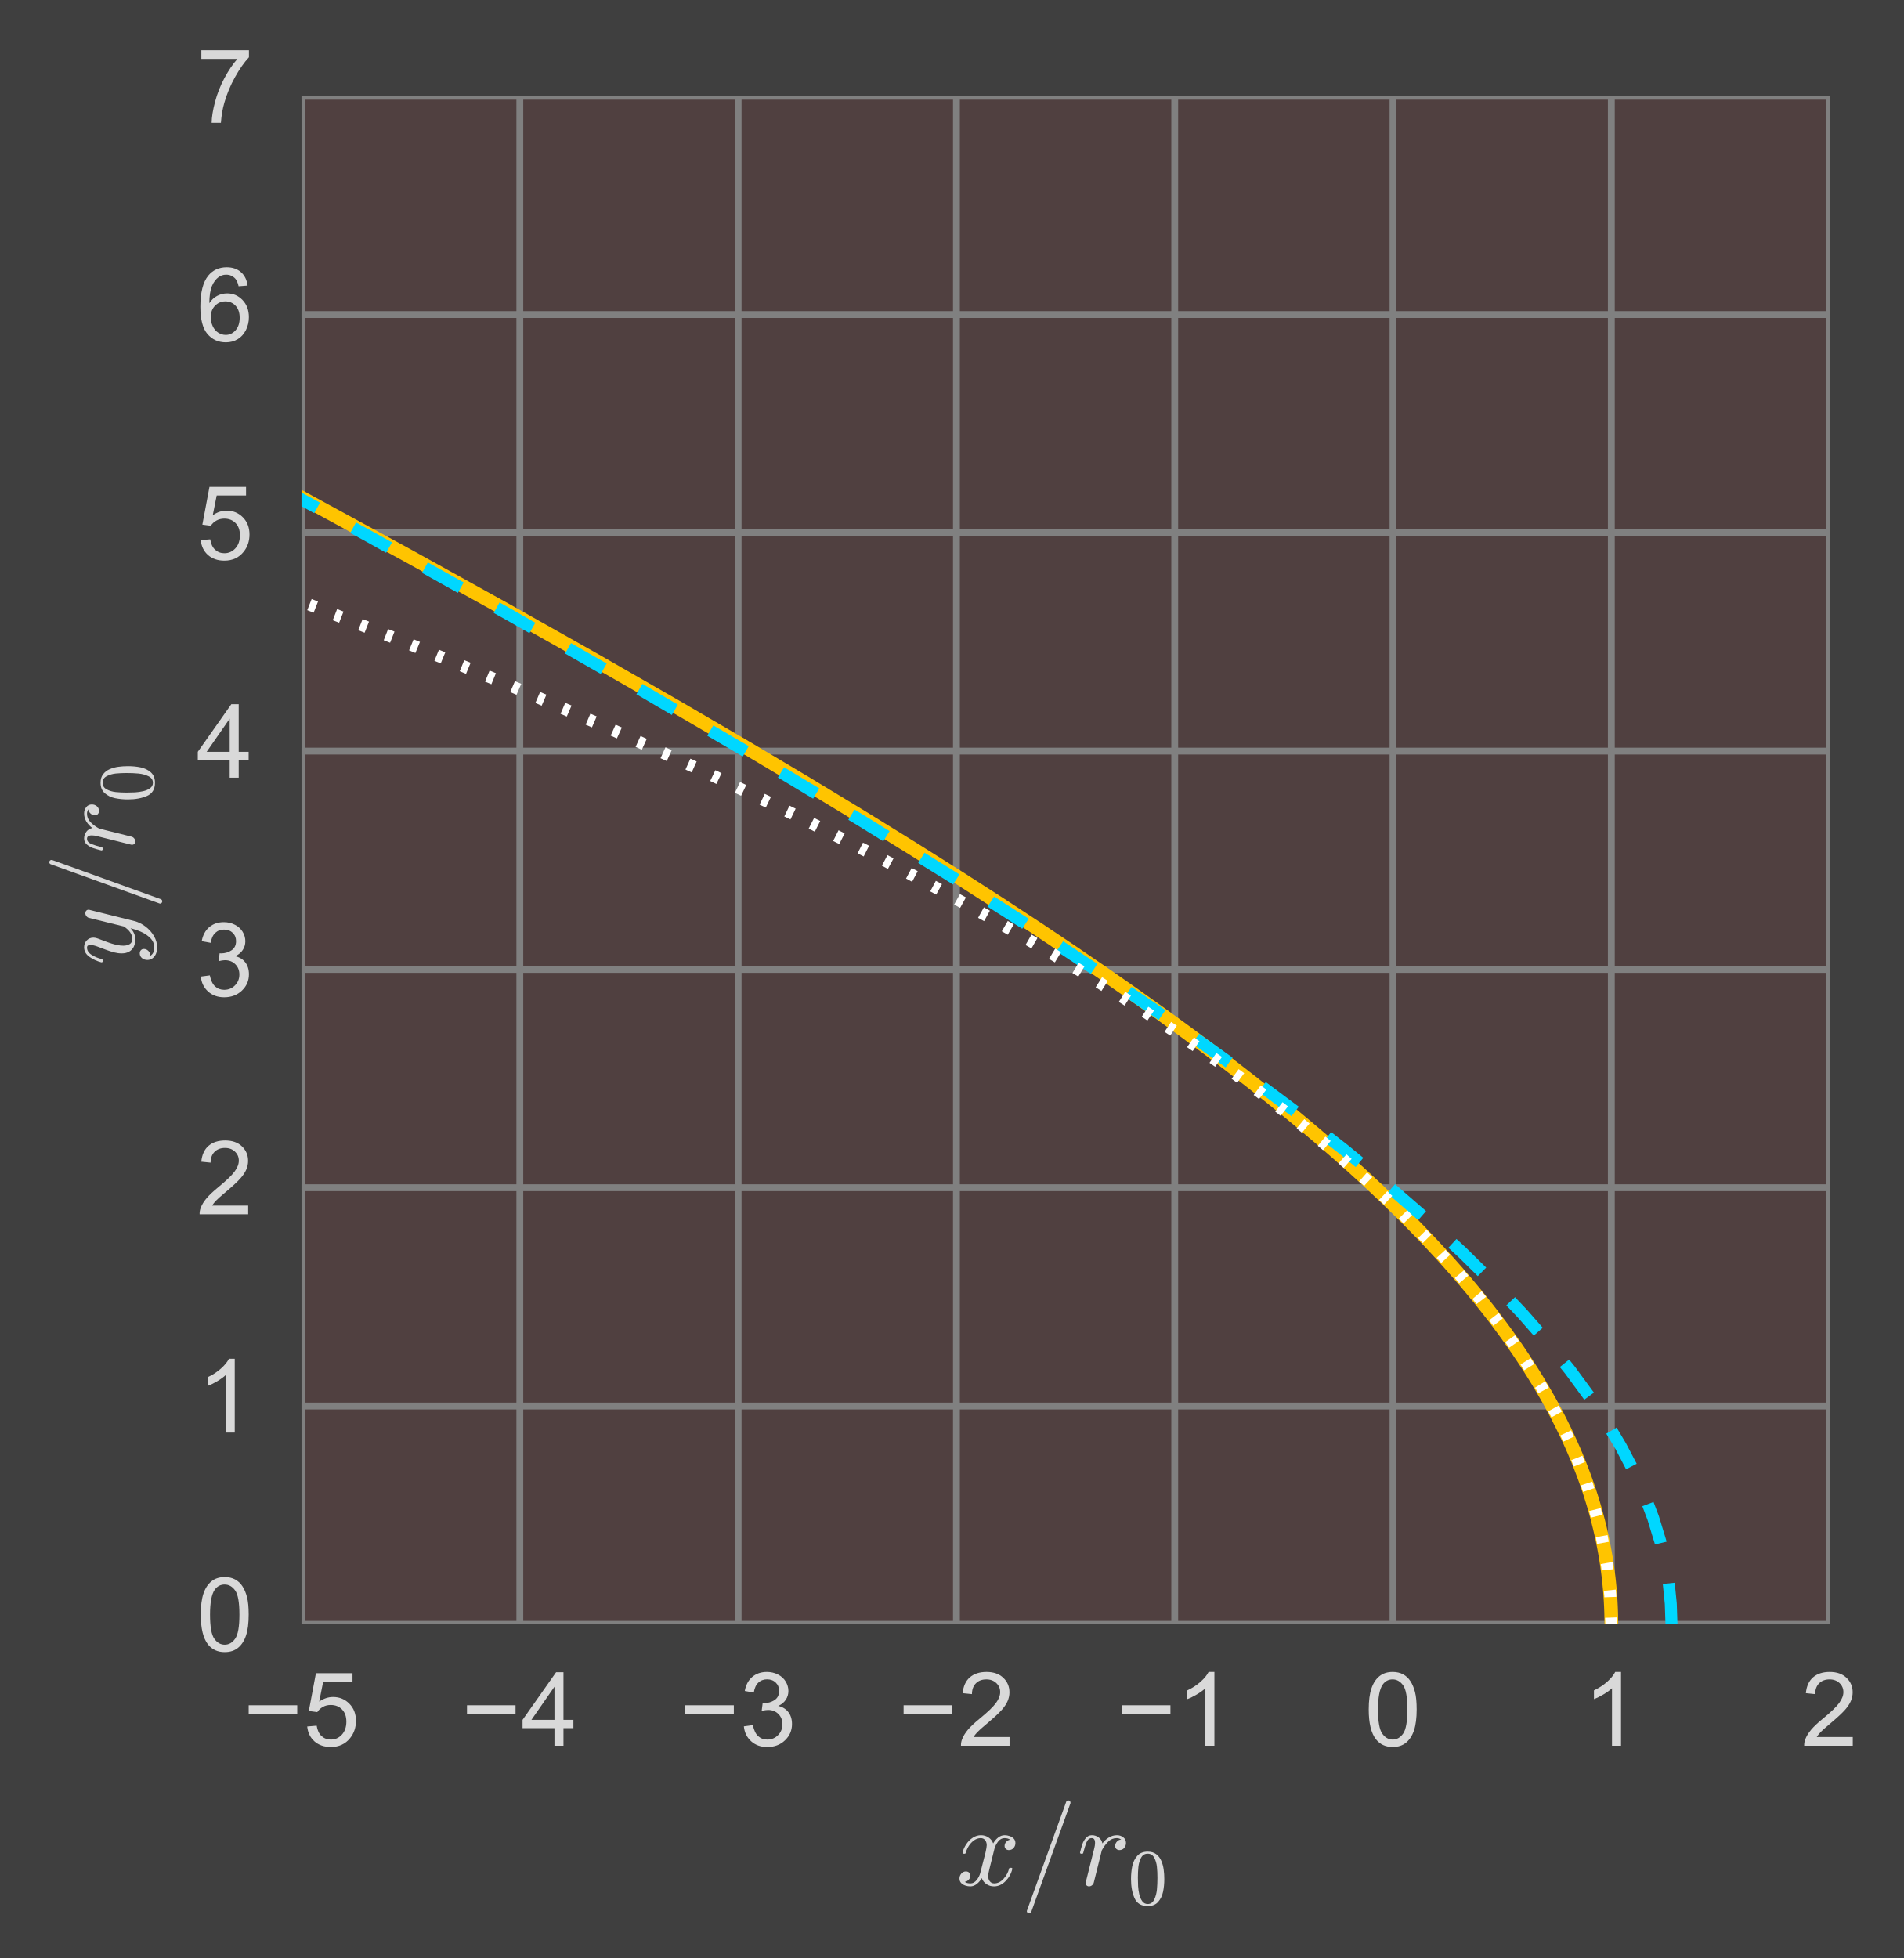
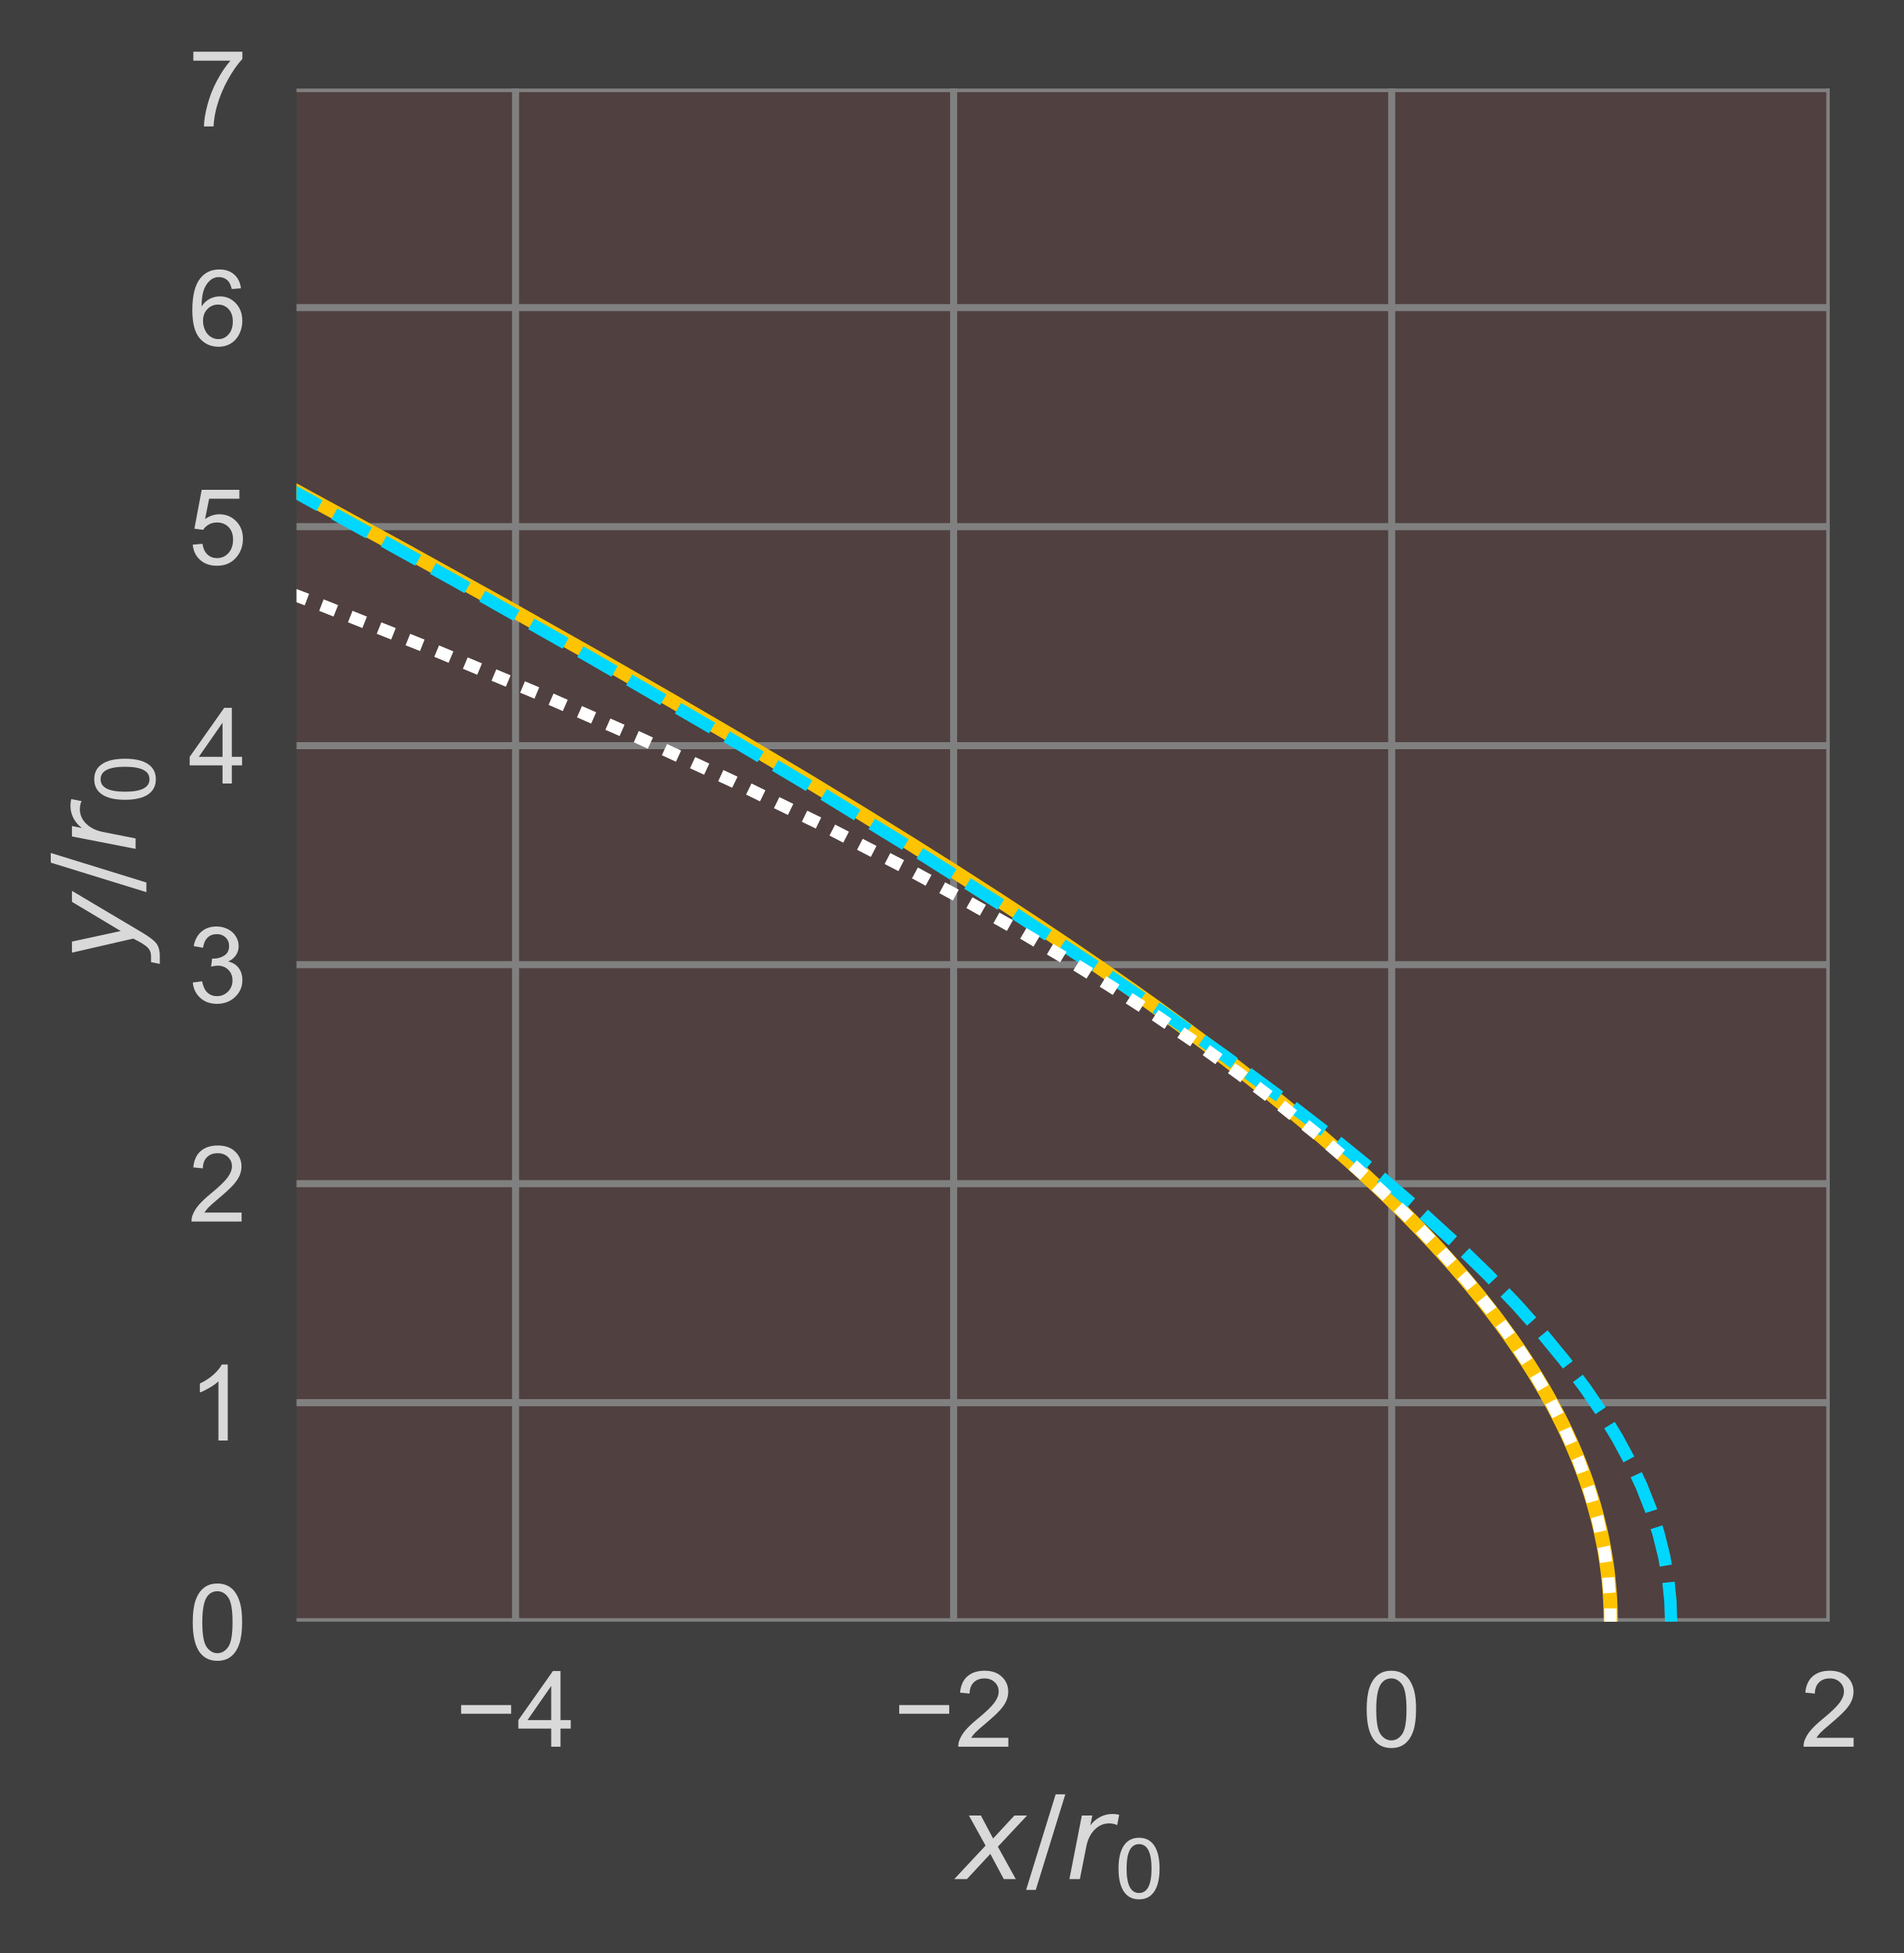
- <svg xmlns="http://www.w3.org/2000/svg" xmlns:xlink="http://www.w3.org/1999/xlink" height="286pt" version="1.1" viewBox="0 0 278 286" width="278pt">
+ <svg xmlns="http://www.w3.org/2000/svg" xmlns:xlink="http://www.w3.org/1999/xlink" height="277pt" version="1.1" viewBox="0 0 270 277" width="270pt">
  <defs>
    <style type="text/css">
- *{stroke-linecap:butt;stroke-linejoin:round;stroke-miterlimit:100000;}
+ *{stroke-linecap:butt;stroke-linejoin:round;}
  </style>
  </defs>
  <g id="figure_1">
    <g id="patch_1">
-       <path d="M 0 286.677  L 278.612 286.677  L 278.612 0  L 0 0  z " style="fill:#3f3f3f;" />
+       <path d="M 0 277.016  L 270.862 277.016  L 270.862 0  L 0 0  z " style="fill:#3f3f3f;" />
    </g>
    <g id="axes_1">
      <g id="patch_2">
-         <path d="M 44.041 237.259  L 267.241 237.259  L 267.241 14.059  L 44.041 14.059  z " style="fill:#504040;" />
+         <path d="M 42.051 230.008  L 259.491 230.008  L 259.491 12.568  L 42.051 12.568  z " style="fill:#504040;" />
      </g>
      <g id="matplotlib.axis_1">
        <g id="xtick_1">
          <g id="line2d_1">
-             <path clip-path="url(#p772f0910ed)" d="M 44.041 237.259  L 44.041 14.059  " style="fill:none;stroke:#808080;stroke-linecap:round;" />
+             <path clip-path="url(#p43f43f59b5)" d="M 73.114 230.008  L 73.114 12.568  " style="fill:none;stroke:#808080;stroke-linecap:round;" />
          </g>
          <g id="line2d_2" />
-           <g id="line2d_3" />
          <g id="text_1">
            <defs>
-               <path d="M 4.156 18.75  L 13.375 19.531  Q 14.406 12.797 18.141 9.391  Q 21.875 6 27.156 6  Q 33.5 6 37.891 10.781  Q 42.281 15.578 42.281 23.484  Q 42.281 31 38.062 35.344  Q 33.844 39.703 27 39.703  Q 22.75 39.703 19.328 37.766  Q 15.922 35.844 13.969 32.766  L 5.719 33.844  L 12.641 70.609  L 48.25 70.609  L 48.25 62.203  L 19.672 62.203  L 15.828 42.969  Q 22.266 47.469 29.344 47.469  Q 38.719 47.469 45.156 40.969  Q 51.609 34.469 51.609 24.266  Q 51.609 14.547 45.953 7.469  Q 39.062 -1.219 27.156 -1.219  Q 17.391 -1.219 11.203 4.25  Q 5.031 9.719 4.156 18.75  " id="ArialMT-35" />
              <path d="M 52.828 31.203  L 5.562 31.203  L 5.562 39.406  L 52.828 39.406  z " id="ArialMT-2212" />
-             </defs>
-             <g style="fill:#d9d9d9;" transform="translate(35.49023 254.9957)scale(0.15 -0.15)">
-               <use xlink:href="#ArialMT-2212" />
-               <use x="58.398" xlink:href="#ArialMT-35" />
-             </g>
-           </g>
-         </g>
-         <g id="xtick_2">
-           <g id="line2d_4">
-             <path clip-path="url(#p772f0910ed)" d="M 75.927 237.259  L 75.927 14.059  " style="fill:none;stroke:#808080;stroke-linecap:round;" />
-           </g>
-           <g id="line2d_5" />
-           <g id="line2d_6" />
-           <g id="text_2">
-             <defs>
              <path d="M 32.328 0  L 32.328 17.141  L 1.266 17.141  L 1.266 25.203  L 33.938 71.578  L 41.109 71.578  L 41.109 25.203  L 50.781 25.203  L 50.781 17.141  L 41.109 17.141  L 41.109 0  z M 32.328 25.203  L 32.328 57.469  L 9.906 25.203  z " id="ArialMT-34" />
            </defs>
-             <g style="fill:#d9d9d9;" transform="translate(67.37595 254.9957)scale(0.15 -0.15)">
+             <g style="fill:#d9d9d9;" transform="translate(64.56309 247.7451)scale(0.15 -0.15)">
              <use xlink:href="#ArialMT-2212" />
              <use x="58.398" xlink:href="#ArialMT-34" />
            </g>
          </g>
        </g>
-         <g id="xtick_3">
-           <g id="line2d_7">
-             <path clip-path="url(#p772f0910ed)" d="M 107.813 237.259  L 107.813 14.059  " style="fill:none;stroke:#808080;stroke-linecap:round;" />
-           </g>
-           <g id="line2d_8" />
-           <g id="line2d_9" />
-           <g id="text_3">
-             <defs>
-               <path d="M 4.203 18.891  L 12.984 20.062  Q 14.5 12.594 18.141 9.297  Q 21.781 6 27 6  Q 33.203 6 37.469 10.297  Q 41.75 14.594 41.75 20.953  Q 41.75 27 37.797 30.922  Q 33.844 34.859 27.734 34.859  Q 25.25 34.859 21.531 33.891  L 22.516 41.609  Q 23.391 41.5 23.922 41.5  Q 29.547 41.5 34.031 44.422  Q 38.531 47.359 38.531 53.469  Q 38.531 58.297 35.25 61.469  Q 31.984 64.656 26.812 64.656  Q 21.688 64.656 18.266 61.422  Q 14.844 58.203 13.875 51.766  L 5.078 53.328  Q 6.688 62.156 12.391 67.016  Q 18.109 71.875 26.609 71.875  Q 32.469 71.875 37.391 69.359  Q 42.328 66.844 44.938 62.5  Q 47.562 58.156 47.562 53.266  Q 47.562 48.641 45.062 44.828  Q 42.578 41.016 37.703 38.766  Q 44.047 37.312 47.562 32.688  Q 51.078 28.078 51.078 21.141  Q 51.078 11.766 44.234 5.25  Q 37.406 -1.266 26.953 -1.266  Q 17.531 -1.266 11.297 4.344  Q 5.078 9.969 4.203 18.891  " id="ArialMT-33" />
-             </defs>
-             <g style="fill:#d9d9d9;" transform="translate(99.26166 254.9957)scale(0.15 -0.15)">
-               <use xlink:href="#ArialMT-2212" />
-               <use x="58.398" xlink:href="#ArialMT-33" />
-             </g>
-           </g>
-         </g>
-         <g id="xtick_4">
-           <g id="line2d_10">
-             <path clip-path="url(#p772f0910ed)" d="M 139.699 237.259  L 139.699 14.059  " style="fill:none;stroke:#808080;stroke-linecap:round;" />
-           </g>
-           <g id="line2d_11" />
-           <g id="line2d_12" />
-           <g id="text_4">
+         <g id="xtick_2">
+           <g id="line2d_3">
+             <path clip-path="url(#p43f43f59b5)" d="M 135.24 230.008  L 135.24 12.568  " style="fill:none;stroke:#808080;stroke-linecap:round;" />
+           </g>
+           <g id="line2d_4" />
+           <g id="text_2">
            <defs>
              <path d="M 50.344 8.453  L 50.344 0  L 3.031 0  Q 2.938 3.172 4.047 6.109  Q 5.859 10.938 9.828 15.625  Q 13.812 20.312 21.344 26.469  Q 33.016 36.031 37.109 41.625  Q 41.219 47.219 41.219 52.203  Q 41.219 57.422 37.469 61  Q 33.734 64.594 27.734 64.594  Q 21.391 64.594 17.578 60.781  Q 13.766 56.984 13.719 50.25  L 4.688 51.172  Q 5.609 61.281 11.656 66.578  Q 17.719 71.875 27.938 71.875  Q 38.234 71.875 44.234 66.156  Q 50.25 60.453 50.25 52  Q 50.25 47.703 48.484 43.547  Q 46.734 39.406 42.656 34.812  Q 38.578 30.219 29.109 22.219  Q 21.188 15.578 18.938 13.203  Q 16.703 10.844 15.234 8.453  z " id="ArialMT-32" />
            </defs>
-             <g style="fill:#d9d9d9;" transform="translate(131.1474 254.9957)scale(0.15 -0.15)">
+             <g style="fill:#d9d9d9;" transform="translate(126.6888 247.7451)scale(0.15 -0.15)">
              <use xlink:href="#ArialMT-2212" />
              <use x="58.398" xlink:href="#ArialMT-32" />
            </g>
          </g>
        </g>
-         <g id="xtick_5">
-           <g id="line2d_13">
-             <path clip-path="url(#p772f0910ed)" d="M 171.584 237.259  L 171.584 14.059  " style="fill:none;stroke:#808080;stroke-linecap:round;" />
-           </g>
-           <g id="line2d_14" />
-           <g id="line2d_15" />
-           <g id="text_5">
-             <defs>
-               <path d="M 37.25 0  L 28.469 0  L 28.469 56  Q 25.297 52.984 20.141 49.953  Q 14.984 46.922 10.891 45.406  L 10.891 53.906  Q 18.266 57.375 23.781 62.297  Q 29.297 67.234 31.594 71.875  L 37.25 71.875  z " id="ArialMT-31" />
-             </defs>
-             <g style="fill:#d9d9d9;" transform="translate(163.0331 254.9957)scale(0.15 -0.15)">
-               <use xlink:href="#ArialMT-2212" />
-               <use x="58.398" xlink:href="#ArialMT-31" />
-             </g>
-           </g>
-         </g>
-         <g id="xtick_6">
-           <g id="line2d_16">
-             <path clip-path="url(#p772f0910ed)" d="M 203.47 237.259  L 203.47 14.059  " style="fill:none;stroke:#808080;stroke-linecap:round;" />
-           </g>
-           <g id="line2d_17" />
-           <g id="line2d_18" />
-           <g id="text_6">
+         <g id="xtick_3">
+           <g id="line2d_5">
+             <path clip-path="url(#p43f43f59b5)" d="M 197.366 230.008  L 197.366 12.568  " style="fill:none;stroke:#808080;stroke-linecap:round;" />
+           </g>
+           <g id="line2d_6" />
+           <g id="text_3">
            <defs>
              <path d="M 4.156 35.297  Q 4.156 48 6.766 55.734  Q 9.375 63.484 14.516 67.672  Q 19.672 71.875 27.484 71.875  Q 33.25 71.875 37.594 69.547  Q 41.938 67.234 44.766 62.859  Q 47.609 58.5 49.219 52.219  Q 50.828 45.953 50.828 35.297  Q 50.828 22.703 48.234 14.969  Q 45.656 7.234 40.5 3  Q 35.359 -1.219 27.484 -1.219  Q 17.141 -1.219 11.234 6.203  Q 4.156 15.141 4.156 35.297  M 13.188 35.297  Q 13.188 17.672 17.312 11.828  Q 21.438 6 27.484 6  Q 33.547 6 37.672 11.859  Q 41.797 17.719 41.797 35.297  Q 41.797 52.984 37.672 58.781  Q 33.547 64.594 27.391 64.594  Q 21.344 64.594 17.719 59.469  Q 13.188 52.938 13.188 35.297  " id="ArialMT-30" />
            </defs>
-             <g style="fill:#d9d9d9;" transform="translate(199.2993 254.9957)scale(0.15 -0.15)">
+             <g style="fill:#d9d9d9;" transform="translate(193.195 247.7451)scale(0.15 -0.15)">
              <use xlink:href="#ArialMT-30" />
            </g>
          </g>
        </g>
-         <g id="xtick_7">
-           <g id="line2d_19">
-             <path clip-path="url(#p772f0910ed)" d="M 235.356 237.259  L 235.356 14.059  " style="fill:none;stroke:#808080;stroke-linecap:round;" />
-           </g>
-           <g id="line2d_20" />
-           <g id="line2d_21" />
-           <g id="text_7">
-             <g style="fill:#d9d9d9;" transform="translate(231.185 254.9957)scale(0.15 -0.15)">
-               <use xlink:href="#ArialMT-31" />
-             </g>
-           </g>
-         </g>
-         <g id="xtick_8">
-           <g id="line2d_22">
-             <path clip-path="url(#p772f0910ed)" d="M 267.241 237.259  L 267.241 14.059  " style="fill:none;stroke:#808080;stroke-linecap:round;" />
-           </g>
-           <g id="line2d_23" />
-           <g id="line2d_24" />
-           <g id="text_8">
-             <g style="fill:#d9d9d9;" transform="translate(263.0707 254.9957)scale(0.15 -0.15)">
+         <g id="xtick_4">
+           <g id="line2d_7">
+             <path clip-path="url(#p43f43f59b5)" d="M 259.491 230.008  L 259.491 12.568  " style="fill:none;stroke:#808080;stroke-linecap:round;" />
+           </g>
+           <g id="line2d_8" />
+           <g id="text_4">
+             <g style="fill:#d9d9d9;" transform="translate(255.3207 247.7451)scale(0.15 -0.15)">
              <use xlink:href="#ArialMT-32" />
            </g>
          </g>
        </g>
-         <g id="text_9">
+         <g id="text_5">
          <defs>
-             <path d="M 5.609 -23  Q 5.609 -22.703 5.719 -22.609  L 40.484 73.781  Q 40.672 74.359 41.156 74.672  Q 41.656 75 42.281 75  Q 43.172 75 43.719 74.453  Q 44.281 73.922 44.281 73  L 44.281 72.609  L 9.516 -23.781  Q 8.938 -25 7.625 -25  Q 6.781 -25 6.188 -24.406  Q 5.609 -23.828 5.609 -23  " id="Cmmi10-3d" />
-             <path d="M 7.719 1.703  Q 7.719 2.297 7.812 2.594  L 15.281 32.422  Q 16.016 35.203 16.016 37.312  Q 16.016 41.609 13.094 41.609  Q 9.969 41.609 8.453 37.859  Q 6.938 34.125 5.516 28.422  Q 5.516 28.125 5.219 27.953  Q 4.938 27.781 4.688 27.781  L 3.516 27.781  Q 3.172 27.781 2.922 28.141  Q 2.688 28.516 2.688 28.812  Q 3.766 33.156 4.766 36.172  Q 5.766 39.203 7.891 41.688  Q 10.016 44.188 13.188 44.188  Q 16.656 44.188 19.266 42.188  Q 21.875 40.188 22.516 36.922  Q 25.047 40.234 28.297 42.203  Q 31.547 44.188 35.406 44.188  Q 38.578 44.188 40.984 42.328  Q 43.406 40.484 43.406 37.312  Q 43.406 34.766 41.812 32.875  Q 40.234 31 37.594 31  Q 35.984 31 34.891 32  Q 33.797 33.016 33.797 34.625  Q 33.797 36.812 35.406 38.547  Q 37.016 40.281 39.109 40.281  Q 37.5 41.609 35.203 41.609  Q 30.906 41.609 27.734 38.547  Q 24.562 35.5 22.016 30.812  L 14.891 2.203  Q 14.547 0.828 13.344 -0.141  Q 12.156 -1.125 10.688 -1.125  Q 9.469 -1.125 8.594 -0.344  Q 7.719 0.438 7.719 1.703  " id="Cmmi10-72" />
-             <path d="M 25 -2.203  Q 12.75 -2.203 8.328 7.875  Q 3.906 17.969 3.906 31.891  Q 3.906 40.578 5.484 48.234  Q 7.078 55.906 11.781 61.25  Q 16.5 66.609 25 66.609  Q 31.594 66.609 35.781 63.375  Q 39.984 60.156 42.188 55.047  Q 44.391 49.953 45.188 44.109  Q 46 38.281 46 31.891  Q 46 23.297 44.406 15.797  Q 42.828 8.297 38.188 3.047  Q 33.547 -2.203 25 -2.203  M 25 0.391  Q 30.562 0.391 33.297 6.094  Q 36.031 11.812 36.672 18.75  Q 37.312 25.688 37.312 33.5  Q 37.312 41.016 36.672 47.359  Q 36.031 53.719 33.312 58.859  Q 30.609 64.016 25 64.016  Q 19.344 64.016 16.609 58.828  Q 13.875 53.656 13.234 47.328  Q 12.594 41.016 12.594 33.5  Q 12.594 27.938 12.859 23  Q 13.141 18.062 14.312 12.812  Q 15.484 7.562 18.094 3.969  Q 20.703 0.391 25 0.391  " id="Cmr10-30" />
-             <path d="M 7.812 2.875  Q 9.578 1.516 12.797 1.516  Q 15.922 1.516 18.312 4.516  Q 20.703 7.516 21.578 11.078  L 26.125 28.812  Q 27.203 33.641 27.203 35.406  Q 27.203 37.891 25.812 39.75  Q 24.422 41.609 21.922 41.609  Q 18.75 41.609 15.969 39.625  Q 13.188 37.641 11.281 34.594  Q 9.375 31.547 8.594 28.422  Q 8.406 27.781 7.812 27.781  L 6.594 27.781  Q 5.812 27.781 5.812 28.719  L 5.812 29  Q 6.781 32.719 9.125 36.25  Q 11.469 39.797 14.859 41.984  Q 18.266 44.188 22.125 44.188  Q 25.781 44.188 28.734 42.234  Q 31.688 40.281 32.906 36.922  Q 34.625 39.984 37.281 42.078  Q 39.938 44.188 43.109 44.188  Q 45.266 44.188 47.5 43.422  Q 49.75 42.672 51.172 41.109  Q 52.594 39.547 52.594 37.203  Q 52.594 34.672 50.953 32.828  Q 49.312 31 46.781 31  Q 45.172 31 44.094 32.031  Q 43.016 33.062 43.016 34.625  Q 43.016 36.719 44.453 38.297  Q 45.906 39.891 47.906 40.188  Q 46.094 41.609 42.922 41.609  Q 39.703 41.609 37.328 38.625  Q 34.969 35.641 33.984 31.984  L 29.594 14.312  Q 28.516 10.297 28.516 7.719  Q 28.516 5.172 29.953 3.344  Q 31.391 1.516 33.797 1.516  Q 38.484 1.516 42.156 5.641  Q 45.844 9.766 47.016 14.703  Q 47.219 15.281 47.797 15.281  L 49.031 15.281  Q 49.422 15.281 49.656 15.016  Q 49.906 14.75 49.906 14.406  Q 49.906 14.312 49.812 14.109  Q 48.391 8.156 43.844 3.516  Q 39.312 -1.125 33.594 -1.125  Q 29.938 -1.125 26.984 0.844  Q 24.031 2.828 22.797 6.203  Q 21.234 3.266 18.469 1.062  Q 15.719 -1.125 12.594 -1.125  Q 10.453 -1.125 8.172 -0.359  Q 5.906 0.391 4.484 1.953  Q 3.078 3.516 3.078 5.906  Q 3.078 8.25 4.703 10.172  Q 6.344 12.109 8.797 12.109  Q 10.453 12.109 11.578 11.109  Q 12.703 10.109 12.703 8.5  Q 12.703 6.391 11.297 4.828  Q 9.906 3.266 7.812 2.875  " id="Cmmi10-78" />
+             <path d="M 60.016 54.688  L 34.906 27.875  L 50.297 0  L 39.984 0  L 28.422 21.688  L 8.297 0  L -2.594 0  L 24.312 28.812  L 10.016 54.688  L 20.312 54.688  L 30.812 34.906  L 49.125 54.688  z " id="DejaVuSans-Oblique-78" />
+             <path d="M 25.391 72.906  L 33.688 72.906  L 8.297 -9.281  L 0 -9.281  z " id="DejaVuSans-2f" />
+             <path d="M 44.578 46.391  Q 43.219 47.125 41.453 47.516  Q 39.703 47.906 37.703 47.906  Q 30.516 47.906 25.141 42.453  Q 19.781 37.016 18.016 27.875  L 12.5 0  L 3.516 0  L 14.203 54.688  L 23.188 54.688  L 21.484 46.188  Q 25.047 50.922 30 53.453  Q 34.969 56 40.578 56  Q 42.047 56 43.453 55.828  Q 44.875 55.672 46.297 55.281  z " id="DejaVuSans-Oblique-72" />
+             <path d="M 31.781 66.406  Q 24.172 66.406 20.328 58.906  Q 16.5 51.422 16.5 36.375  Q 16.5 21.391 20.328 13.891  Q 24.172 6.391 31.781 6.391  Q 39.453 6.391 43.281 13.891  Q 47.125 21.391 47.125 36.375  Q 47.125 51.422 43.281 58.906  Q 39.453 66.406 31.781 66.406  M 31.781 74.219  Q 44.047 74.219 50.516 64.516  Q 56.984 54.828 56.984 36.375  Q 56.984 17.969 50.516 8.266  Q 44.047 -1.422 31.781 -1.422  Q 19.531 -1.422 13.062 8.266  Q 6.594 17.969 6.594 36.375  Q 6.594 54.828 13.062 64.516  Q 19.531 74.219 31.781 74.219  " id="DejaVuSans-30" />
          </defs>
-           <g style="fill:#d9d9d9;" transform="translate(139.6364 275.352)scale(0.165 -0.165)">
-             <use xlink:href="#Cmmi10-78" />
-             <use transform="translate(57.08008 0.0)" xlink:href="#Cmmi10-3d" />
-             <use transform="translate(107.0801 0.0)" xlink:href="#Cmmi10-72" />
-             <use transform="translate(152.1973 -17.00625)scale(0.7)" xlink:href="#Cmr10-30" />
+           <g style="fill:#d9d9d9;" transform="translate(135.7564 266.5367)scale(0.165 -0.165)">
+             <use transform="translate(0 0.09375)" xlink:href="#DejaVuSans-Oblique-78" />
+             <use transform="translate(59.17969 0.09375)" xlink:href="#DejaVuSans-2f" />
+             <use transform="translate(92.87109 0.09375)" xlink:href="#DejaVuSans-Oblique-72" />
+             <use transform="translate(133.9844 -16.3125)scale(0.7)" xlink:href="#DejaVuSans-30" />
          </g>
        </g>
      </g>
      <g id="matplotlib.axis_2">
        <g id="ytick_1">
-           <g id="line2d_25">
-             <path clip-path="url(#p772f0910ed)" d="M 44.041 237.259  L 267.241 237.259  " style="fill:none;stroke:#808080;stroke-linecap:round;" />
-           </g>
-           <g id="line2d_26" />
-           <g id="line2d_27" />
+           <g id="line2d_9">
+             <path clip-path="url(#p43f43f59b5)" d="M 42.051 230.008  L 259.491 230.008  " style="fill:none;stroke:#808080;stroke-linecap:round;" />
+           </g>
+           <g id="line2d_10" />
+           <g id="text_6">
+             <g style="fill:#d9d9d9;" transform="translate(26.71 235.3767)scale(0.15 -0.15)">
+               <use xlink:href="#ArialMT-30" />
+             </g>
+           </g>
+         </g>
+         <g id="ytick_2">
+           <g id="line2d_11">
+             <path clip-path="url(#p43f43f59b5)" d="M 42.051 198.946  L 259.491 198.946  " style="fill:none;stroke:#808080;stroke-linecap:round;" />
+           </g>
+           <g id="line2d_12" />
+           <g id="text_7">
+             <defs>
+               <path d="M 37.25 0  L 28.469 0  L 28.469 56  Q 25.297 52.984 20.141 49.953  Q 14.984 46.922 10.891 45.406  L 10.891 53.906  Q 18.266 57.375 23.781 62.297  Q 29.297 67.234 31.594 71.875  L 37.25 71.875  z " id="ArialMT-31" />
+             </defs>
+             <g style="fill:#d9d9d9;" transform="translate(26.71 204.3139)scale(0.15 -0.15)">
+               <use xlink:href="#ArialMT-31" />
+             </g>
+           </g>
+         </g>
+         <g id="ytick_3">
+           <g id="line2d_13">
+             <path clip-path="url(#p43f43f59b5)" d="M 42.051 167.883  L 259.491 167.883  " style="fill:none;stroke:#808080;stroke-linecap:round;" />
+           </g>
+           <g id="line2d_14" />
+           <g id="text_8">
+             <g style="fill:#d9d9d9;" transform="translate(26.71 173.251)scale(0.15 -0.15)">
+               <use xlink:href="#ArialMT-32" />
+             </g>
+           </g>
+         </g>
+         <g id="ytick_4">
+           <g id="line2d_15">
+             <path clip-path="url(#p43f43f59b5)" d="M 42.051 136.82  L 259.491 136.82  " style="fill:none;stroke:#808080;stroke-linecap:round;" />
+           </g>
+           <g id="line2d_16" />
+           <g id="text_9">
+             <defs>
+               <path d="M 4.203 18.891  L 12.984 20.062  Q 14.5 12.594 18.141 9.297  Q 21.781 6 27 6  Q 33.203 6 37.469 10.297  Q 41.75 14.594 41.75 20.953  Q 41.75 27 37.797 30.922  Q 33.844 34.859 27.734 34.859  Q 25.25 34.859 21.531 33.891  L 22.516 41.609  Q 23.391 41.5 23.922 41.5  Q 29.547 41.5 34.031 44.422  Q 38.531 47.359 38.531 53.469  Q 38.531 58.297 35.25 61.469  Q 31.984 64.656 26.812 64.656  Q 21.688 64.656 18.266 61.422  Q 14.844 58.203 13.875 51.766  L 5.078 53.328  Q 6.688 62.156 12.391 67.016  Q 18.109 71.875 26.609 71.875  Q 32.469 71.875 37.391 69.359  Q 42.328 66.844 44.938 62.5  Q 47.562 58.156 47.562 53.266  Q 47.562 48.641 45.062 44.828  Q 42.578 41.016 37.703 38.766  Q 44.047 37.312 47.562 32.688  Q 51.078 28.078 51.078 21.141  Q 51.078 11.766 44.234 5.25  Q 37.406 -1.266 26.953 -1.266  Q 17.531 -1.266 11.297 4.344  Q 5.078 9.969 4.203 18.891  " id="ArialMT-33" />
+             </defs>
+             <g style="fill:#d9d9d9;" transform="translate(26.71 142.1881)scale(0.15 -0.15)">
+               <use xlink:href="#ArialMT-33" />
+             </g>
+           </g>
+         </g>
+         <g id="ytick_5">
+           <g id="line2d_17">
+             <path clip-path="url(#p43f43f59b5)" d="M 42.051 105.757  L 259.491 105.757  " style="fill:none;stroke:#808080;stroke-linecap:round;" />
+           </g>
+           <g id="line2d_18" />
          <g id="text_10">
-             <g style="fill:#d9d9d9;" transform="translate(28.7 241.1367)scale(0.15 -0.15)">
-               <use xlink:href="#ArialMT-30" />
-             </g>
-           </g>
-         </g>
-         <g id="ytick_2">
-           <g id="line2d_28">
-             <path clip-path="url(#p772f0910ed)" d="M 44.041 205.373  L 267.241 205.373  " style="fill:none;stroke:#808080;stroke-linecap:round;" />
-           </g>
-           <g id="line2d_29" />
-           <g id="line2d_30" />
+             <g style="fill:#d9d9d9;" transform="translate(26.71 111.1253)scale(0.15 -0.15)">
+               <use xlink:href="#ArialMT-34" />
+             </g>
+           </g>
+         </g>
+         <g id="ytick_6">
+           <g id="line2d_19">
+             <path clip-path="url(#p43f43f59b5)" d="M 42.051 74.694  L 259.491 74.694  " style="fill:none;stroke:#808080;stroke-linecap:round;" />
+           </g>
+           <g id="line2d_20" />
          <g id="text_11">
-             <g style="fill:#d9d9d9;" transform="translate(28.7 209.251)scale(0.15 -0.15)">
-               <use xlink:href="#ArialMT-31" />
-             </g>
-           </g>
-         </g>
-         <g id="ytick_3">
-           <g id="line2d_31">
-             <path clip-path="url(#p772f0910ed)" d="M 44.041 173.488  L 267.241 173.488  " style="fill:none;stroke:#808080;stroke-linecap:round;" />
-           </g>
-           <g id="line2d_32" />
-           <g id="line2d_33" />
+             <defs>
+               <path d="M 4.156 18.75  L 13.375 19.531  Q 14.406 12.797 18.141 9.391  Q 21.875 6 27.156 6  Q 33.5 6 37.891 10.781  Q 42.281 15.578 42.281 23.484  Q 42.281 31 38.062 35.344  Q 33.844 39.703 27 39.703  Q 22.75 39.703 19.328 37.766  Q 15.922 35.844 13.969 32.766  L 5.719 33.844  L 12.641 70.609  L 48.25 70.609  L 48.25 62.203  L 19.672 62.203  L 15.828 42.969  Q 22.266 47.469 29.344 47.469  Q 38.719 47.469 45.156 40.969  Q 51.609 34.469 51.609 24.266  Q 51.609 14.547 45.953 7.469  Q 39.062 -1.219 27.156 -1.219  Q 17.391 -1.219 11.203 4.25  Q 5.031 9.719 4.156 18.75  " id="ArialMT-35" />
+             </defs>
+             <g style="fill:#d9d9d9;" transform="translate(26.71 80.06243)scale(0.15 -0.15)">
+               <use xlink:href="#ArialMT-35" />
+             </g>
+           </g>
+         </g>
+         <g id="ytick_7">
+           <g id="line2d_21">
+             <path clip-path="url(#p43f43f59b5)" d="M 42.051 43.631  L 259.491 43.631  " style="fill:none;stroke:#808080;stroke-linecap:round;" />
+           </g>
+           <g id="line2d_22" />
          <g id="text_12">
-             <g style="fill:#d9d9d9;" transform="translate(28.7 177.3653)scale(0.15 -0.15)">
-               <use xlink:href="#ArialMT-32" />
-             </g>
-           </g>
-         </g>
-         <g id="ytick_4">
-           <g id="line2d_34">
-             <path clip-path="url(#p772f0910ed)" d="M 44.041 141.602  L 267.241 141.602  " style="fill:none;stroke:#808080;stroke-linecap:round;" />
-           </g>
-           <g id="line2d_35" />
-           <g id="line2d_36" />
+             <defs>
+               <path d="M 49.75 54.047  L 41.016 53.375  Q 39.844 58.547 37.703 60.891  Q 34.125 64.656 28.906 64.656  Q 24.703 64.656 21.531 62.312  Q 17.391 59.281 14.984 53.469  Q 12.594 47.656 12.5 36.922  Q 15.672 41.75 20.266 44.094  Q 24.859 46.438 29.891 46.438  Q 38.672 46.438 44.844 39.969  Q 51.031 33.5 51.031 23.25  Q 51.031 16.5 48.125 10.719  Q 45.219 4.938 40.141 1.859  Q 35.062 -1.219 28.609 -1.219  Q 17.625 -1.219 10.688 6.859  Q 3.766 14.938 3.766 33.5  Q 3.766 54.25 11.422 63.672  Q 18.109 71.875 29.438 71.875  Q 37.891 71.875 43.281 67.141  Q 48.688 62.406 49.75 54.047  M 13.875 23.188  Q 13.875 18.656 15.797 14.5  Q 17.719 10.359 21.188 8.172  Q 24.656 6 28.469 6  Q 34.031 6 38.031 10.484  Q 42.047 14.984 42.047 22.703  Q 42.047 30.125 38.078 34.391  Q 34.125 38.672 28.125 38.672  Q 22.172 38.672 18.016 34.391  Q 13.875 30.125 13.875 23.188  " id="ArialMT-36" />
+             </defs>
+             <g style="fill:#d9d9d9;" transform="translate(26.71 48.99958)scale(0.15 -0.15)">
+               <use xlink:href="#ArialMT-36" />
+             </g>
+           </g>
+         </g>
+         <g id="ytick_8">
+           <g id="line2d_23">
+             <path clip-path="url(#p43f43f59b5)" d="M 42.051 12.568  L 259.491 12.568  " style="fill:none;stroke:#808080;stroke-linecap:round;" />
+           </g>
+           <g id="line2d_24" />
          <g id="text_13">
-             <g style="fill:#d9d9d9;" transform="translate(28.7 145.4796)scale(0.15 -0.15)">
-               <use xlink:href="#ArialMT-33" />
-             </g>
-           </g>
-         </g>
-         <g id="ytick_5">
-           <g id="line2d_37">
-             <path clip-path="url(#p772f0910ed)" d="M 44.041 109.716  L 267.241 109.716  " style="fill:none;stroke:#808080;stroke-linecap:round;" />
-           </g>
-           <g id="line2d_38" />
-           <g id="line2d_39" />
-           <g id="text_14">
-             <g style="fill:#d9d9d9;" transform="translate(28.7 113.5939)scale(0.15 -0.15)">
-               <use xlink:href="#ArialMT-34" />
-             </g>
-           </g>
-         </g>
-         <g id="ytick_6">
-           <g id="line2d_40">
-             <path clip-path="url(#p772f0910ed)" d="M 44.041 77.83  L 267.241 77.83  " style="fill:none;stroke:#808080;stroke-linecap:round;" />
-           </g>
-           <g id="line2d_41" />
-           <g id="line2d_42" />
-           <g id="text_15">
-             <g style="fill:#d9d9d9;" transform="translate(28.7 81.70815)scale(0.15 -0.15)">
-               <use xlink:href="#ArialMT-35" />
-             </g>
-           </g>
-         </g>
-         <g id="ytick_7">
-           <g id="line2d_43">
-             <path clip-path="url(#p772f0910ed)" d="M 44.041 45.945  L 267.241 45.945  " style="fill:none;stroke:#808080;stroke-linecap:round;" />
-           </g>
-           <g id="line2d_44" />
-           <g id="line2d_45" />
-           <g id="text_16">
-             <defs>
-               <path d="M 49.75 54.047  L 41.016 53.375  Q 39.844 58.547 37.703 60.891  Q 34.125 64.656 28.906 64.656  Q 24.703 64.656 21.531 62.312  Q 17.391 59.281 14.984 53.469  Q 12.594 47.656 12.5 36.922  Q 15.672 41.75 20.266 44.094  Q 24.859 46.438 29.891 46.438  Q 38.672 46.438 44.844 39.969  Q 51.031 33.5 51.031 23.25  Q 51.031 16.5 48.125 10.719  Q 45.219 4.938 40.141 1.859  Q 35.062 -1.219 28.609 -1.219  Q 17.625 -1.219 10.688 6.859  Q 3.766 14.938 3.766 33.5  Q 3.766 54.25 11.422 63.672  Q 18.109 71.875 29.438 71.875  Q 37.891 71.875 43.281 67.141  Q 48.688 62.406 49.75 54.047  M 13.875 23.188  Q 13.875 18.656 15.797 14.5  Q 17.719 10.359 21.188 8.172  Q 24.656 6 28.469 6  Q 34.031 6 38.031 10.484  Q 42.047 14.984 42.047 22.703  Q 42.047 30.125 38.078 34.391  Q 34.125 38.672 28.125 38.672  Q 22.172 38.672 18.016 34.391  Q 13.875 30.125 13.875 23.188  " id="ArialMT-36" />
-             </defs>
-             <g style="fill:#d9d9d9;" transform="translate(28.7 49.82243)scale(0.15 -0.15)">
-               <use xlink:href="#ArialMT-36" />
-             </g>
-           </g>
-         </g>
-         <g id="ytick_8">
-           <g id="line2d_46">
-             <path clip-path="url(#p772f0910ed)" d="M 44.041 14.059  L 267.241 14.059  " style="fill:none;stroke:#808080;stroke-linecap:round;" />
-           </g>
-           <g id="line2d_47" />
-           <g id="line2d_48" />
-           <g id="text_17">
            <defs>
              <path d="M 4.734 62.203  L 4.734 70.656  L 51.078 70.656  L 51.078 63.812  Q 44.234 56.547 37.516 44.484  Q 30.812 32.422 27.156 19.672  Q 24.516 10.688 23.781 0  L 14.75 0  Q 14.891 8.453 18.062 20.406  Q 21.234 32.375 27.172 43.484  Q 33.109 54.594 39.797 62.203  z " id="ArialMT-37" />
            </defs>
-             <g style="fill:#d9d9d9;" transform="translate(28.7 17.93672)scale(0.15 -0.15)">
+             <g style="fill:#d9d9d9;" transform="translate(26.71 17.93672)scale(0.15 -0.15)">
              <use xlink:href="#ArialMT-37" />
            </g>
          </g>
        </g>
-         <g id="text_18">
+         <g id="text_14">
          <defs>
-             <path d="M 8.406 -14.312  Q 10.5 -17.922 15.719 -17.922  Q 20.453 -17.922 23.922 -14.594  Q 27.391 -11.281 29.516 -6.562  Q 31.641 -1.859 32.812 3.078  Q 28.375 -1.125 23.188 -1.125  Q 19.234 -1.125 16.453 0.234  Q 13.672 1.609 12.125 4.312  Q 10.594 7.031 10.594 10.891  Q 10.594 14.156 11.469 17.594  Q 12.359 21.047 13.938 25.266  Q 15.531 29.5 16.703 32.625  Q 18.016 36.281 18.016 38.625  Q 18.016 41.609 15.828 41.609  Q 11.859 41.609 9.297 37.531  Q 6.734 33.453 5.516 28.422  Q 5.328 27.781 4.688 27.781  L 3.516 27.781  Q 2.688 27.781 2.688 28.719  L 2.688 29  Q 4.297 34.969 7.609 39.578  Q 10.938 44.188 16.016 44.188  Q 19.578 44.188 22.047 41.844  Q 24.516 39.5 24.516 35.891  Q 24.516 34.031 23.688 31.984  Q 23.25 30.766 21.688 26.656  Q 20.125 22.562 19.281 19.875  Q 18.453 17.188 17.922 14.594  Q 17.391 12.016 17.391 9.422  Q 17.391 6.109 18.797 3.812  Q 20.219 1.516 23.297 1.516  Q 29.5 1.516 34.422 9.078  L 42 39.891  Q 42.328 41.219 43.547 42.156  Q 44.781 43.109 46.188 43.109  Q 47.406 43.109 48.312 42.328  Q 49.219 41.547 49.219 40.281  Q 49.219 39.703 49.125 39.5  L 39.203 -0.297  Q 37.891 -5.422 34.375 -10.109  Q 30.859 -14.797 25.906 -17.656  Q 20.953 -20.516 15.578 -20.516  Q 12.984 -20.516 10.438 -19.5  Q 7.906 -18.5 6.344 -16.5  Q 4.781 -14.5 4.781 -11.812  Q 4.781 -9.078 6.391 -7.078  Q 8.016 -5.078 10.688 -5.078  Q 12.312 -5.078 13.406 -6.078  Q 14.5 -7.078 14.5 -8.688  Q 14.5 -10.984 12.781 -12.688  Q 11.078 -14.406 8.797 -14.406  Q 8.688 -14.359 8.594 -14.328  Q 8.5 -14.312 8.406 -14.312  " id="Cmmi10-79" />
+             <path d="M 24.812 -5.078  Q 18.562 -15.578 14.625 -18.188  Q 10.688 -20.797 4.594 -20.797  L -2.484 -20.797  L -0.984 -13.281  L 4.203 -13.281  Q 7.953 -13.281 10.594 -11.234  Q 13.234 -9.188 16.5 -3.219  L 19.281 2  L 7.172 54.688  L 16.703 54.688  L 25.781 12.797  L 50.875 54.688  L 60.297 54.688  z " id="DejaVuSans-Oblique-79" />
          </defs>
-           <g style="fill:#d9d9d9;" transform="translate(19.575 141.004)rotate(-90.0)scale(0.165 -0.165)">
-             <use xlink:href="#Cmmi10-79" />
-             <use transform="translate(49.02344 0.0)" xlink:href="#Cmmi10-3d" />
-             <use transform="translate(99.02344 0.0)" xlink:href="#Cmmi10-72" />
-             <use transform="translate(144.1406 -17.00625)scale(0.7)" xlink:href="#Cmr10-30" />
-           </g>
-         </g>
-       </g>
-       <g id="line2d_49">
-         <path clip-path="url(#p772f0910ed)" d="M 235.356 237.259  L 235.349 236.39  L 235.33 235.521  L 235.298 234.652  L 235.253 233.781  L 235.196 232.91  L 235.125 232.038  L 235.041 231.164  L 234.944 230.288  L 234.834 229.41  L 234.71 228.53  L 234.573 227.648  L 234.422 226.762  L 234.257 225.874  L 234.078 224.982  L 233.885 224.087  L 233.677 223.188  L 233.454 222.284  L 233.217 221.376  L 232.963 220.463  L 232.694 219.545  L 232.409 218.622  L 232.107 217.692  L 231.788 216.756  L 231.452 215.814  L 231.098 214.865  L 230.726 213.908  L 230.334 212.943  L 229.924 211.97  L 229.493 210.989  L 229.041 209.998  L 228.568 208.998  L 228.072 207.987  L 227.553 206.965  L 227.011 205.932  L 226.443 204.887  L 225.85 203.83  L 225.23 202.759  L 224.581 201.674  L 223.903 200.575  L 223.195 199.46  L 222.455 198.328  L 221.681 197.179  L 220.871 196.012  L 220.025 194.825  L 219.14 193.618  L 218.214 192.389  L 217.245 191.138  L 216.231 189.862  L 215.168 188.561  L 214.055 187.232  L 212.887 185.874  L 211.662 184.486  L 210.377 183.065  L 209.027 181.609  L 207.607 180.116  L 206.114 178.584  L 204.541 177.008  L 202.884 175.388  L 201.136 173.719  L 199.29 171.997  L 197.339 170.219  L 195.273 168.38  L 193.084 166.476  L 190.76 164.5  L 188.291 162.448  L 185.662 160.311  L 182.858 158.083  L 179.863 155.755  L 176.658 153.317  L 173.22 150.759  L 169.525 148.067  L 165.543 145.228  L 161.241 142.224  L 156.58 139.038  L 151.516 135.646  L 145.994 132.022  L 139.952 128.136  L 133.316 123.952  L 125.994 119.424  L 117.878 114.501  L 108.834 109.117  L 98.696 103.193  L 87.259 96.63  L 74.26 89.3  L 59.361 81.042  L 42.122 71.644  L 21.954 60.825  L -1 48.7  " style="fill:none;stroke:#ffc400;stroke-linecap:round;stroke-width:2.0;" />
-       </g>
-       <g id="line2d_50">
-         <path clip-path="url(#p772f0910ed)" d="M 244.142 237.259  L 244.041 234.239  L 243.736 231.216  L 243.227 228.187  L 242.513 225.149  L 241.465 221.716  L 240.157 218.262  L 238.586 214.784  L 236.75 211.277  L 234.647 207.736  L 232.274 204.156  L 229.317 200.128  L 226.019 196.04  L 222.374 191.886  L 218.376 187.659  L 213.563 182.917  L 208.306 178.07  L 202.594 173.107  L 196.418 168.02  L 189.134 162.316  L 181.266 156.439  L 172.061 149.861  L 162.124 143.045  L 151.426 135.974  L 139.022 128.05  L 125.664 119.783  L 110.245 110.514  L 93.627 100.786  L 74.511 89.865  L 53.884 78.338  L 30.216 65.373  L 4.635 51.61  L -1 48.607  L -1 48.607  " style="fill:none;stroke:#00d7ff;stroke-dasharray:6,6;stroke-dashoffset:0.0;stroke-width:1.75;" />
-       </g>
-       <g id="line2d_51">
-         <path clip-path="url(#p772f0910ed)" d="M 213.793 287.677  L 216.248 284.734  L 219.563 280.424  L 222.563 276.112  L 225.247 271.799  L 227.616 267.484  L 229.669 263.169  L 231.407 258.852  L 232.828 254.534  L 233.934 250.216  L 234.724 245.897  L 235.198 241.578  L 235.356 237.259  L 235.198 232.94  L 234.724 228.621  L 233.934 224.302  L 232.828 219.984  L 231.407 215.666  L 229.669 211.349  L 227.616 207.034  L 225.247 202.719  L 222.563 198.406  L 219.563 194.094  L 216.248 189.784  L 212.618 185.476  L 208.672 181.17  L 204.412 176.866  L 199.837 172.565  L 194.947 168.266  L 189.743 163.97  L 184.225 159.677  L 178.393 155.387  L 172.247 151.1  L 165.788 146.816  L 159.016 142.536  L 151.93 138.26  L 144.532 133.988  L 136.822 129.72  L 128.8 125.456  L 116.181 119.068  L 102.863 112.691  L 88.845 106.325  L 74.13 99.97  L 58.718 93.628  L 42.611 87.298  L 25.81 80.982  L 8.316 74.68  L -1 71.43  L -1 71.43  " style="fill:none;stroke:#ffffff;stroke-dasharray:1,3;stroke-dashoffset:0.0;stroke-width:1.75;" />
+           <g style="fill:#d9d9d9;" transform="translate(19.245 136.3034)rotate(-90)scale(0.165 -0.165)">
+             <use transform="translate(0 0.09375)" xlink:href="#DejaVuSans-Oblique-79" />
+             <use transform="translate(59.17969 0.09375)" xlink:href="#DejaVuSans-2f" />
+             <use transform="translate(92.87109 0.09375)" xlink:href="#DejaVuSans-Oblique-72" />
+             <use transform="translate(133.9844 -16.3125)scale(0.7)" xlink:href="#DejaVuSans-30" />
+           </g>
+         </g>
+       </g>
+       <g id="line2d_25">
+         <path clip-path="url(#p43f43f59b5)" d="M 228.429 230.008  L 228.422 229.162  L 228.404 228.315  L 228.372 227.468  L 228.329 226.62  L 228.273 225.772  L 228.204 224.922  L 228.122 224.07  L 228.028 223.217  L 227.92 222.362  L 227.8 221.505  L 227.666 220.645  L 227.519 219.783  L 227.359 218.917  L 227.184 218.049  L 226.996 217.176  L 226.793 216.3  L 226.576 215.42  L 226.345 214.535  L 226.098 213.646  L 225.836 212.752  L 225.558 211.852  L 225.264 210.946  L 224.953 210.035  L 224.626 209.117  L 224.281 208.192  L 223.918 207.26  L 223.537 206.32  L 223.137 205.372  L 222.717 204.416  L 222.277 203.451  L 221.816 202.476  L 221.333 201.492  L 220.828 200.496  L 220.299 199.49  L 219.746 198.472  L 219.168 197.442  L 218.564 196.399  L 217.932 195.342  L 217.272 194.271  L 216.582 193.184  L 215.86 192.082  L 215.106 190.963  L 214.318 189.826  L 213.494 188.67  L 212.631 187.494  L 211.729 186.297  L 210.785 185.077  L 209.797 183.835  L 208.762 182.567  L 207.677 181.272  L 206.54 179.95  L 205.347 178.597  L 204.094 177.213  L 202.779 175.795  L 201.396 174.34  L 199.941 172.847  L 198.41 171.313  L 196.795 169.734  L 195.092 168.108  L 193.294 166.431  L 191.393 164.699  L 189.38 162.907  L 187.247 161.052  L 184.984 159.127  L 182.578 157.128  L 180.017 155.046  L 177.286 152.876  L 174.368 150.608  L 171.246 148.233  L 167.897 145.74  L 164.296 143.118  L 160.417 140.352  L 156.226 137.426  L 151.686 134.322  L 146.752 131.017  L 141.373 127.487  L 135.487 123.702  L 129.022 119.625  L 121.889 115.215  L 113.982 110.418  L 105.172 105.174  L 95.296 99.403  L 84.154 93.008  L 71.49 85.867  L 56.976 77.823  L 40.182 68.667  L 20.534 58.127  L -1 46.752  " style="fill:none;stroke:#ffc400;stroke-linecap:round;stroke-width:2;" />
+       </g>
+       <g id="line2d_26">
+         <path clip-path="url(#p43f43f59b5)" d="M 236.989 230.008  L 236.889 227.067  L 236.592 224.122  L 236.02 220.801  L 235.196 217.469  L 234.119 214.121  L 232.788 210.751  L 231.2 207.357  L 229.354 203.933  L 227.247 200.475  L 224.876 196.979  L 221.93 193.044  L 218.65 189.049  L 215.03 184.989  L 211.066 180.856  L 206.299 176.218  L 201.098 171.476  L 195.453 166.62  L 188.774 161.182  L 181.538 155.585  L 173.728 149.815  L 164.598 143.355  L 154.748 136.659  L 143.305 129.164  L 130.959 121.352  L 116.687 112.602  L 101.283 103.426  L 83.541 93.134  L 64.376 82.279  L 42.364 70.078  L 18.553 57.135  L -1 46.665  L -1 46.665  " style="fill:none;stroke:#00d7ff;stroke-dasharray:5.6,2.4;stroke-dashoffset:0;stroke-width:1.75;" />
+       </g>
+       <g id="line2d_27">
+         <path clip-path="url(#p43f43f59b5)" d="M 208.365 278.016  L 211.467 274.159  L 214.543 269.959  L 217.312 265.758  L 219.773 261.556  L 221.927 257.352  L 223.773 253.147  L 225.312 248.941  L 226.543 244.735  L 227.467 240.528  L 228.082 236.32  L 228.39 232.112  L 228.39 227.904  L 228.082 223.697  L 227.467 219.489  L 226.543 215.282  L 225.312 211.076  L 223.773 206.87  L 221.927 202.665  L 219.773 198.461  L 217.312 194.259  L 214.543 190.058  L 211.467 185.858  L 208.084 181.66  L 204.394 177.464  L 200.397 173.27  L 196.093 169.079  L 191.483 164.89  L 186.566 160.703  L 181.344 156.519  L 175.815 152.338  L 169.981 148.16  L 163.841 143.986  L 157.396 139.814  L 150.646 135.647  L 143.591 131.483  L 136.231 127.323  L 128.568 123.167  L 116.503 116.941  L 103.756 110.724  L 90.327 104.519  L 76.218 98.325  L 61.429 92.142  L 45.963 85.972  L 29.821 79.814  L 13.004 73.67  L -1 68.745  L -1 68.745  " style="fill:none;stroke:#ffffff;stroke-dasharray:2.2,2.2;stroke-dashoffset:0;stroke-width:1.75;" />
      </g>
      <g id="patch_3">
-         <path d="M 267.241 237.259  L 267.241 14.059  " style="fill:none;" />
+         <path d="M 42.051 230.008  L 42.051 12.568  " style="fill:none;" />
      </g>
      <g id="patch_4">
-         <path d="M 44.041 14.059  L 267.241 14.059  " style="fill:none;" />
+         <path d="M 259.491 230.008  L 259.491 12.568  " style="fill:none;" />
      </g>
      <g id="patch_5">
-         <path d="M 44.041 237.259  L 267.241 237.259  " style="fill:none;" />
+         <path d="M 42.051 230.008  L 259.491 230.008  " style="fill:none;" />
      </g>
      <g id="patch_6">
-         <path d="M 44.041 237.259  L 44.041 14.059  " style="fill:none;" />
+         <path d="M 42.051 12.568  L 259.491 12.568  " style="fill:none;" />
      </g>
    </g>
  </g>
  <defs>
-     <clipPath id="p772f0910ed">
-       <rect height="223.2" width="223.2" x="44.041" y="14.059" />
+     <clipPath id="p43f43f59b5">
+       <rect height="217.44" width="217.44" x="42.051" y="12.568" />
    </clipPath>
  </defs>
</svg>
